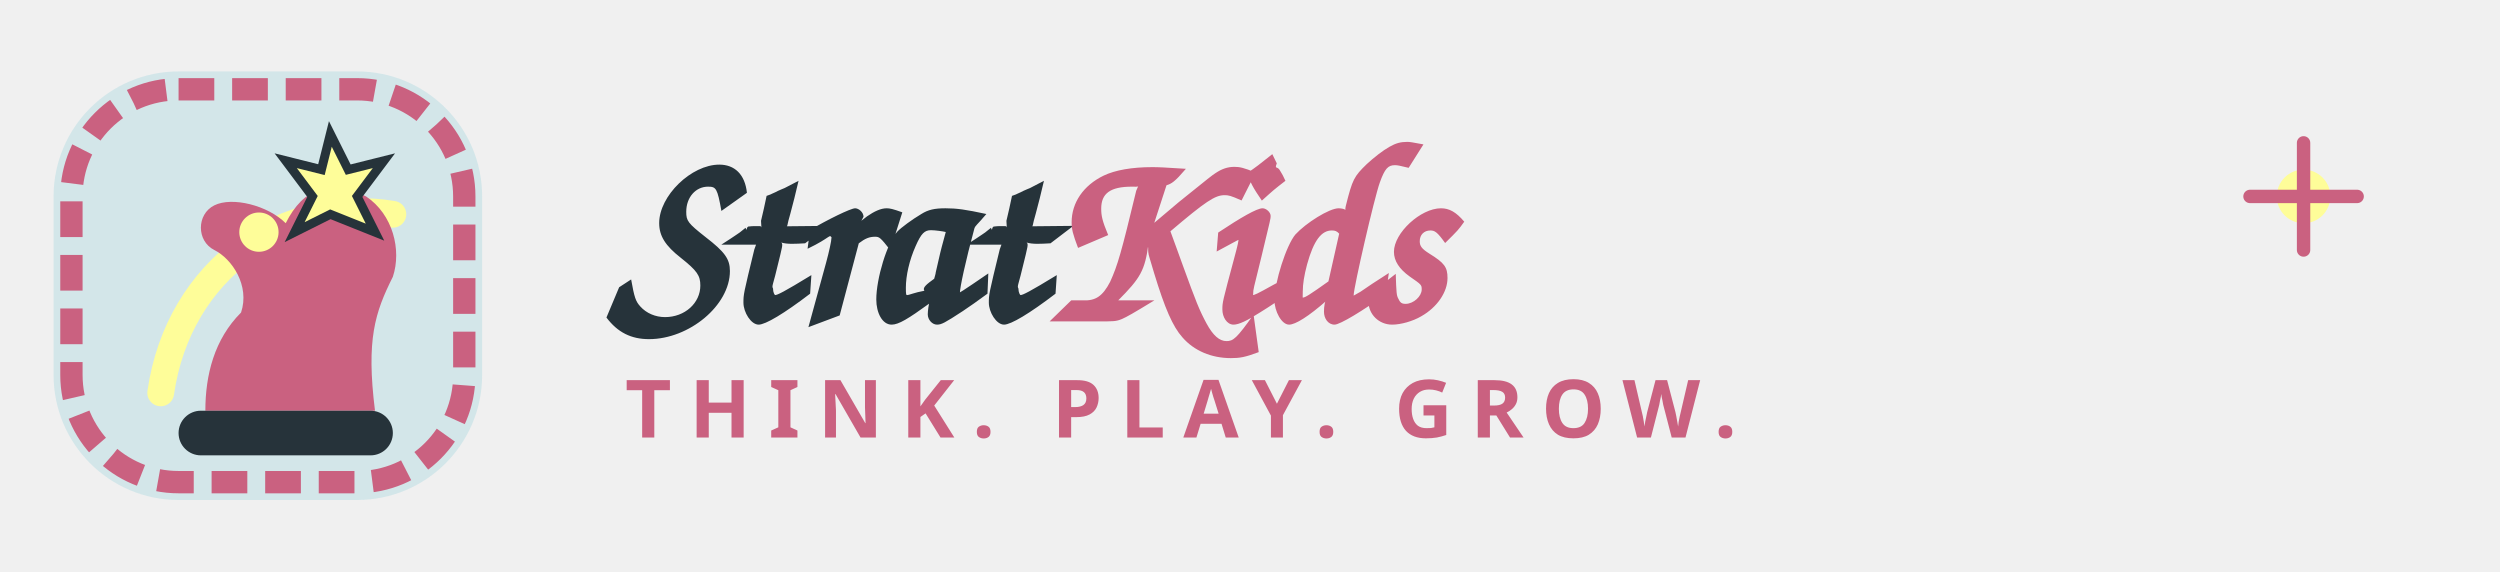
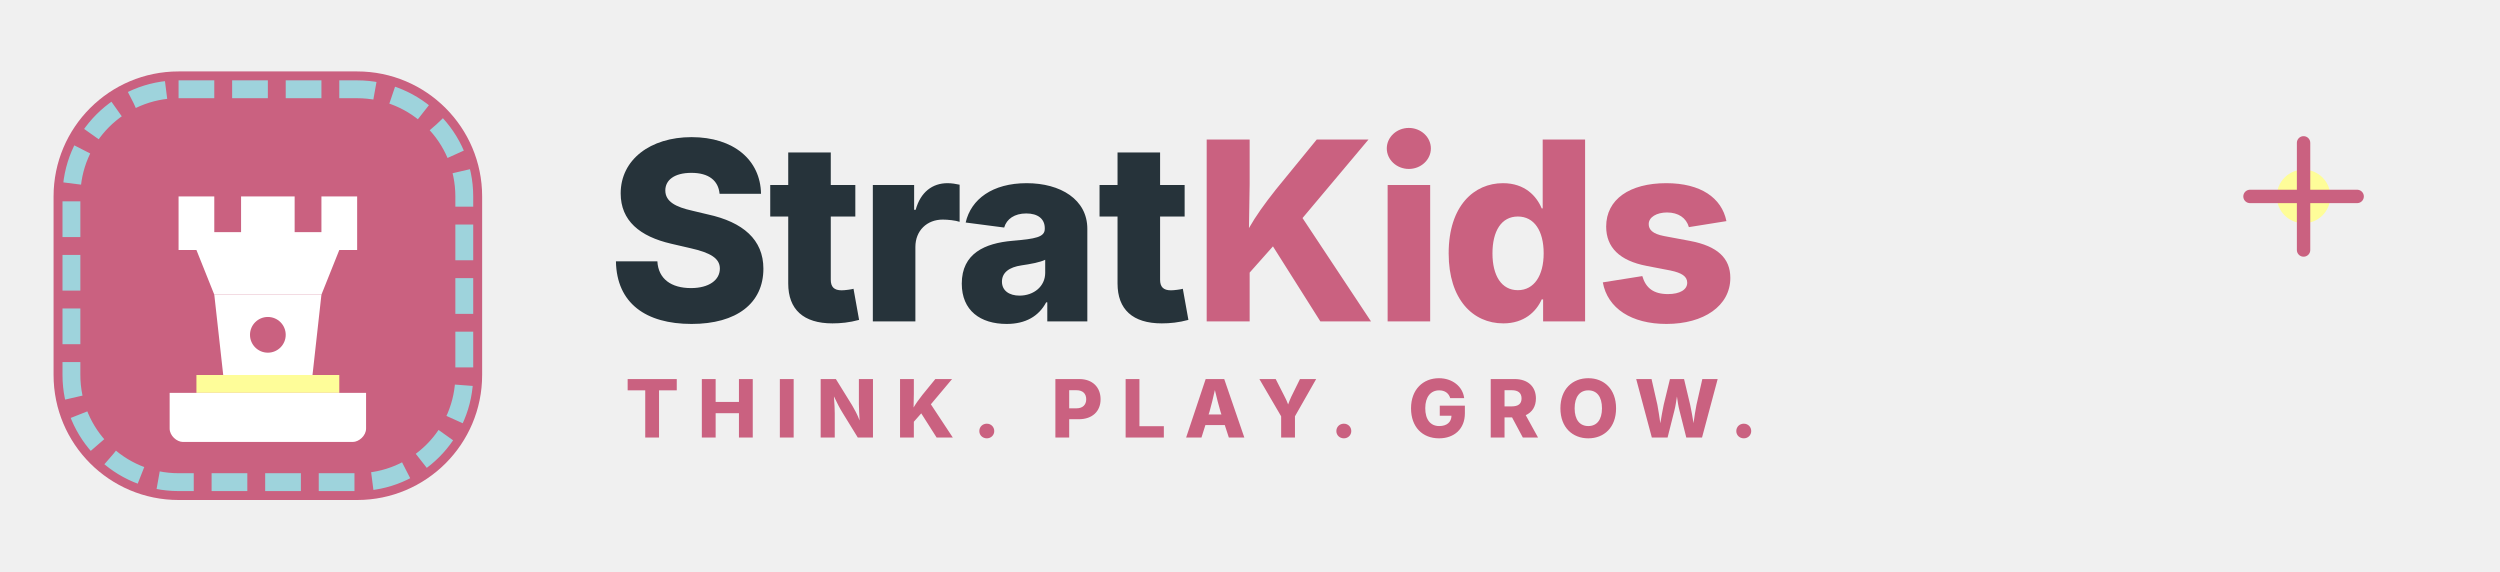
<svg xmlns="http://www.w3.org/2000/svg" viewBox="0 0 280 64" fill="none">
  <g transform="translate(6, 4)">
-     <rect x="0" y="4" width="48" height="48" rx="14" fill="#9ED3DC" fill-opacity="0.35" />
-     <rect x="2" y="6" width="44" height="44" rx="12" stroke="#CA6180" stroke-width="2.5" stroke-dasharray="4 2" />
-     <path d="M12 40 C 14 26, 26 18, 38 20" stroke="#FEFD99" stroke-width="3" stroke-linecap="round" />
-     <path d="M17 42 C17 38 18 34 21 31 C22 28 20 25 18 24 C16 23 16 20 18 19 C20 18 24 19 26 21 C28 17 31 16 35 18 C38 20 39 24 38 27 C36 31 35 34 36 42 Z" fill="#CA6180" />
-     <circle cx="23" cy="22" r="2.2" fill="#FEFD99" />
-     <path d="M31 11 L33 15 L37 14 L34 18 L36 22 L31 20 L27 22 L29 18 L26 14 L30 15 Z" fill="#FEFD99" stroke="#26333A" stroke-width="1" />
-     <rect x="14" y="42" width="24" height="5" rx="2.5" fill="#26333A" />
+     <rect x="0" y="4" width="48" height="48" rx="14" fill="#CA6180" />
+     <rect x="2" y="6" width="44" height="44" rx="12" stroke="#9ED3DC" stroke-width="2" stroke-dasharray="4 2" />
+     <path d="M14 18 H18 V22 H21 V18 H27 V22 H30 V18 H34 V24 H14 Z" fill="#FFFFFF" />
+     <path d="M16 24 H32 L30 29 H18 Z" fill="#FFFFFF" />
+     <path d="M18 29 H30 L29 38 H19 Z" fill="#FFFFFF" />
+     <path d="M16 38 H32 V40 H16 Z" fill="#FEFD99" />
+     <path d="M13 40 H35 V44 C35 44.8 34.2 45.5 33.5 45.5 H14.5 C13.8 45.5 13 44.8 13 44 Z" fill="#FFFFFF" />
+     <circle cx="24" cy="33.5" r="2" fill="#CA6180" />
  </g>
-   <text x="68" y="36" font-family="'Baloo 2', cursive, sans-serif" font-size="28" font-weight="800" fill="#26333A" letter-spacing="-0.5">
+   <text x="68" y="36" font-family="'Plus Jakarta Sans', system-ui, -apple-system, sans-serif" font-size="28" font-weight="800" fill="#26333A" letter-spacing="-0.5">
    Strat<tspan fill="#CA6180">Kids</tspan>
  </text>
-   <text x="70" y="49" font-family="'Plus Jakarta Sans', sans-serif" font-size="9" font-weight="800" fill="#CA6180" letter-spacing="2">
+   <text x="70" y="49" font-family="'Plus Jakarta Sans', system-ui, -apple-system, sans-serif" font-size="9" font-weight="800" fill="#CA6180" letter-spacing="2">
    THINK. PLAY. GROW.
  </text>
  <circle cx="258" cy="22" r="3" fill="#FEFD99" />
  <path d="M258 16 L258 28 M252 22 L264 22" stroke="#CA6180" stroke-width="1.5" stroke-linecap="round" />
</svg>
